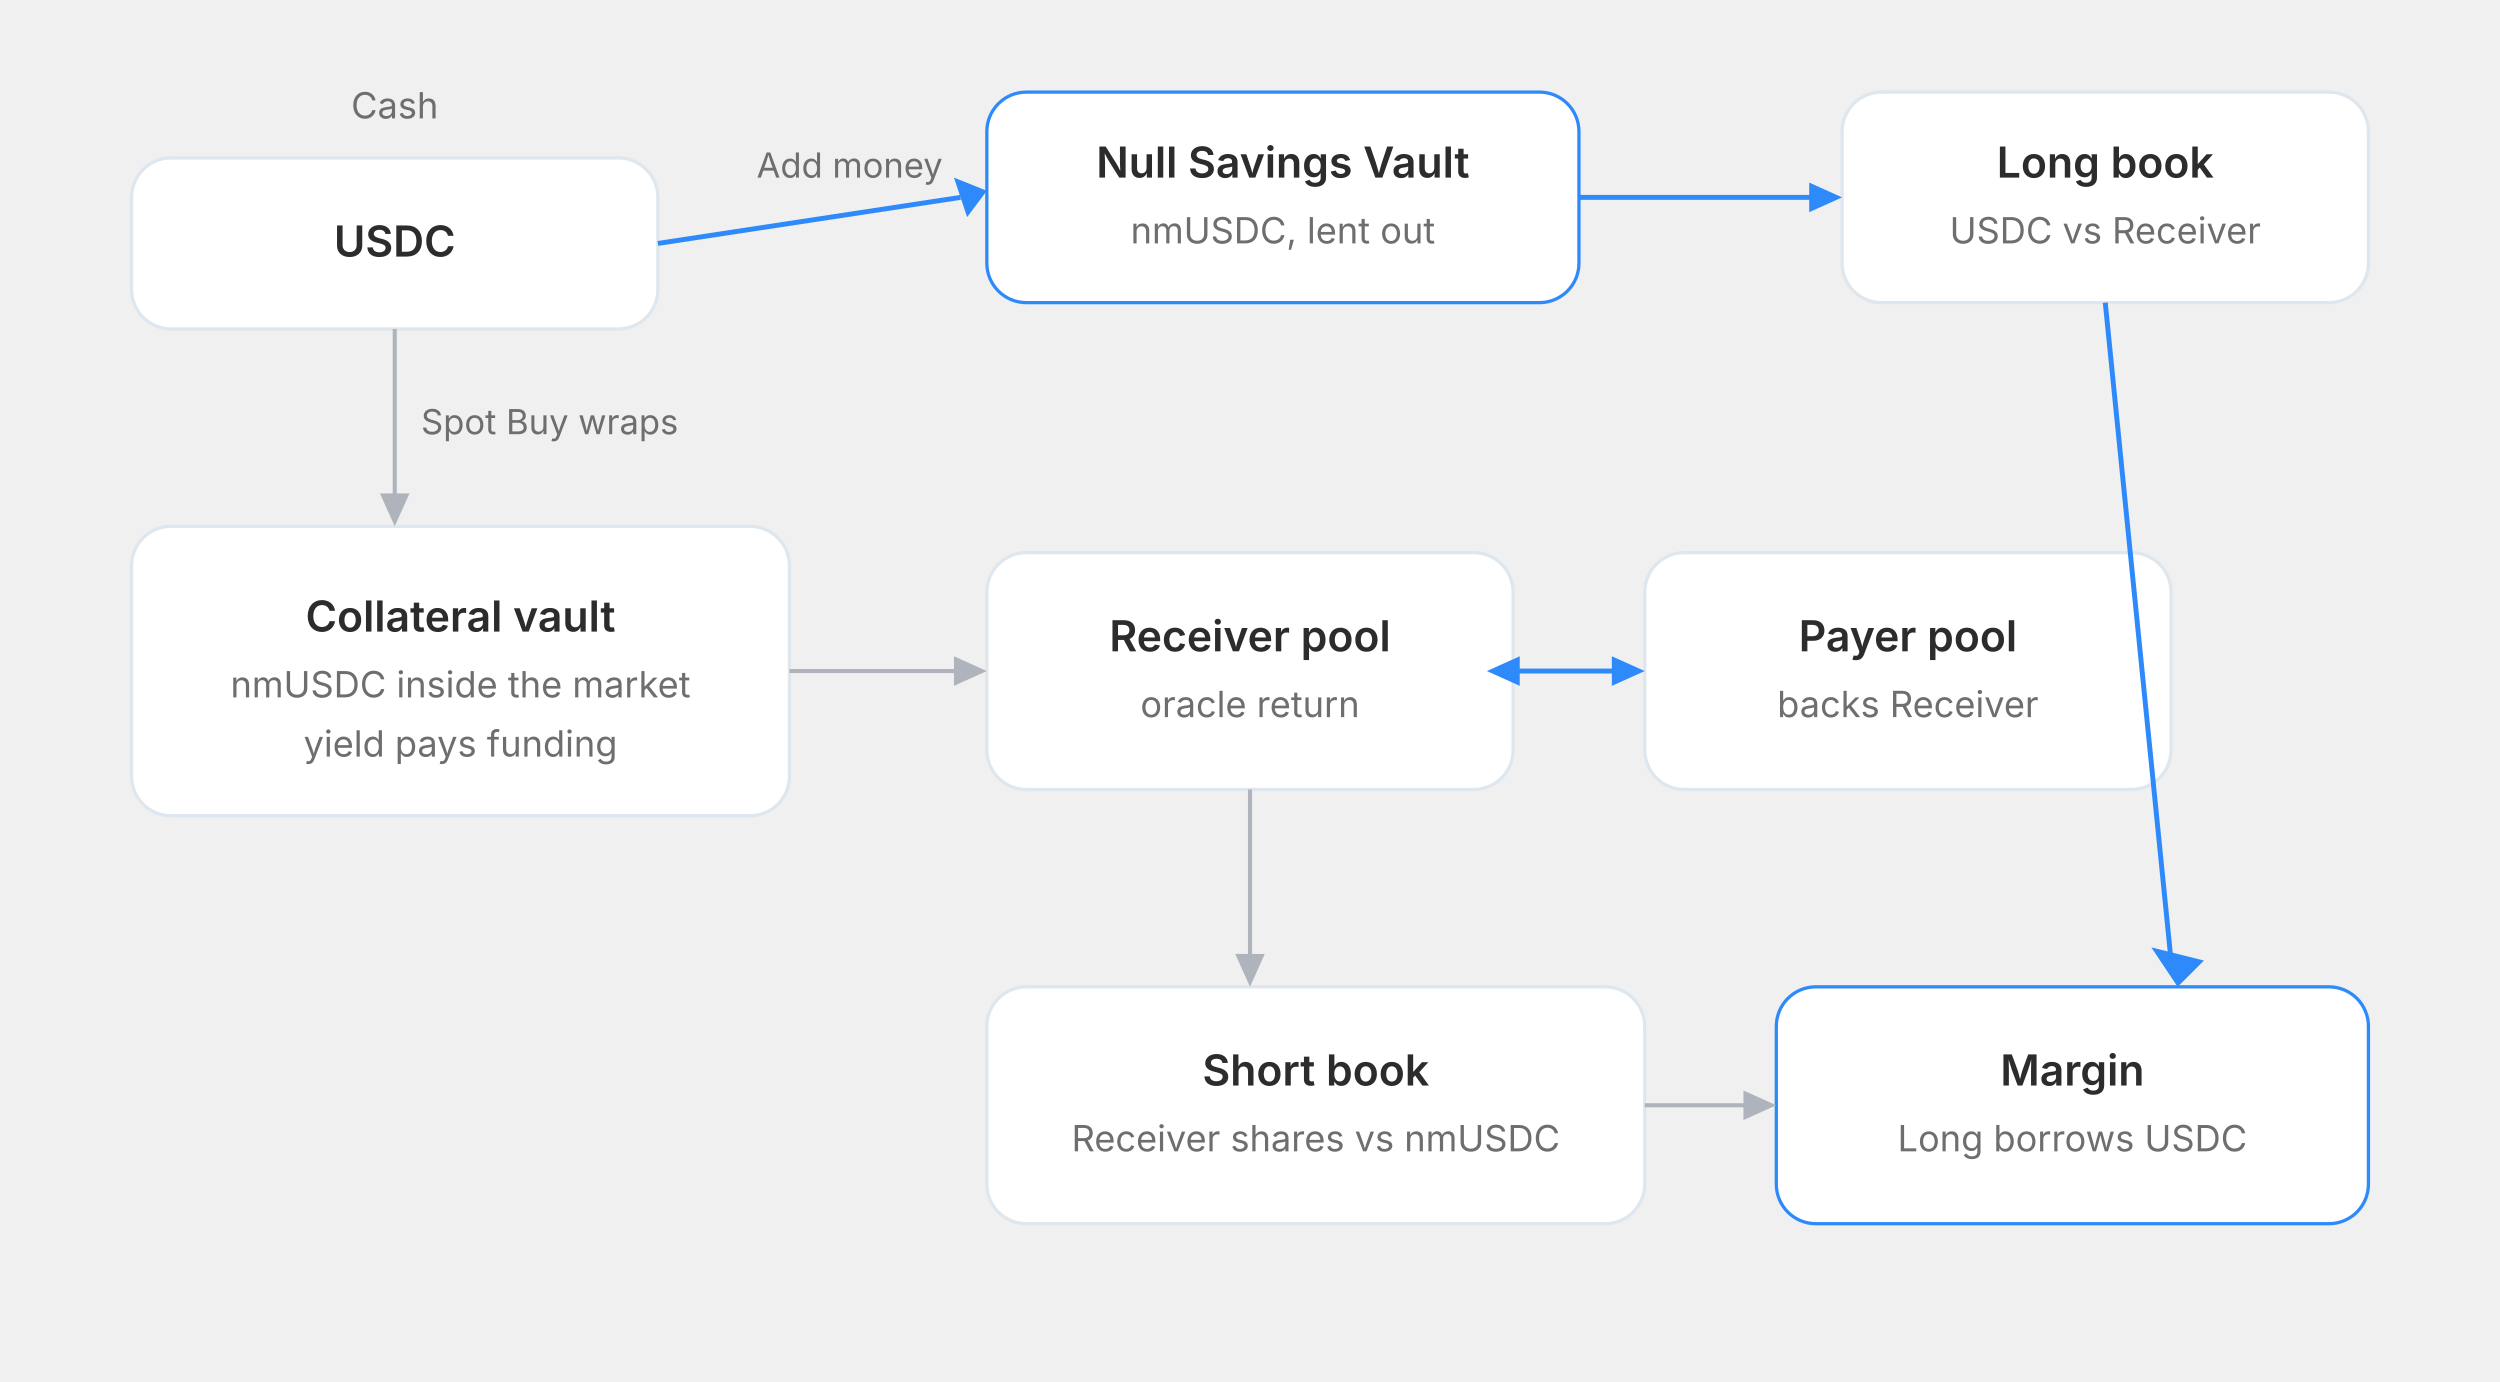
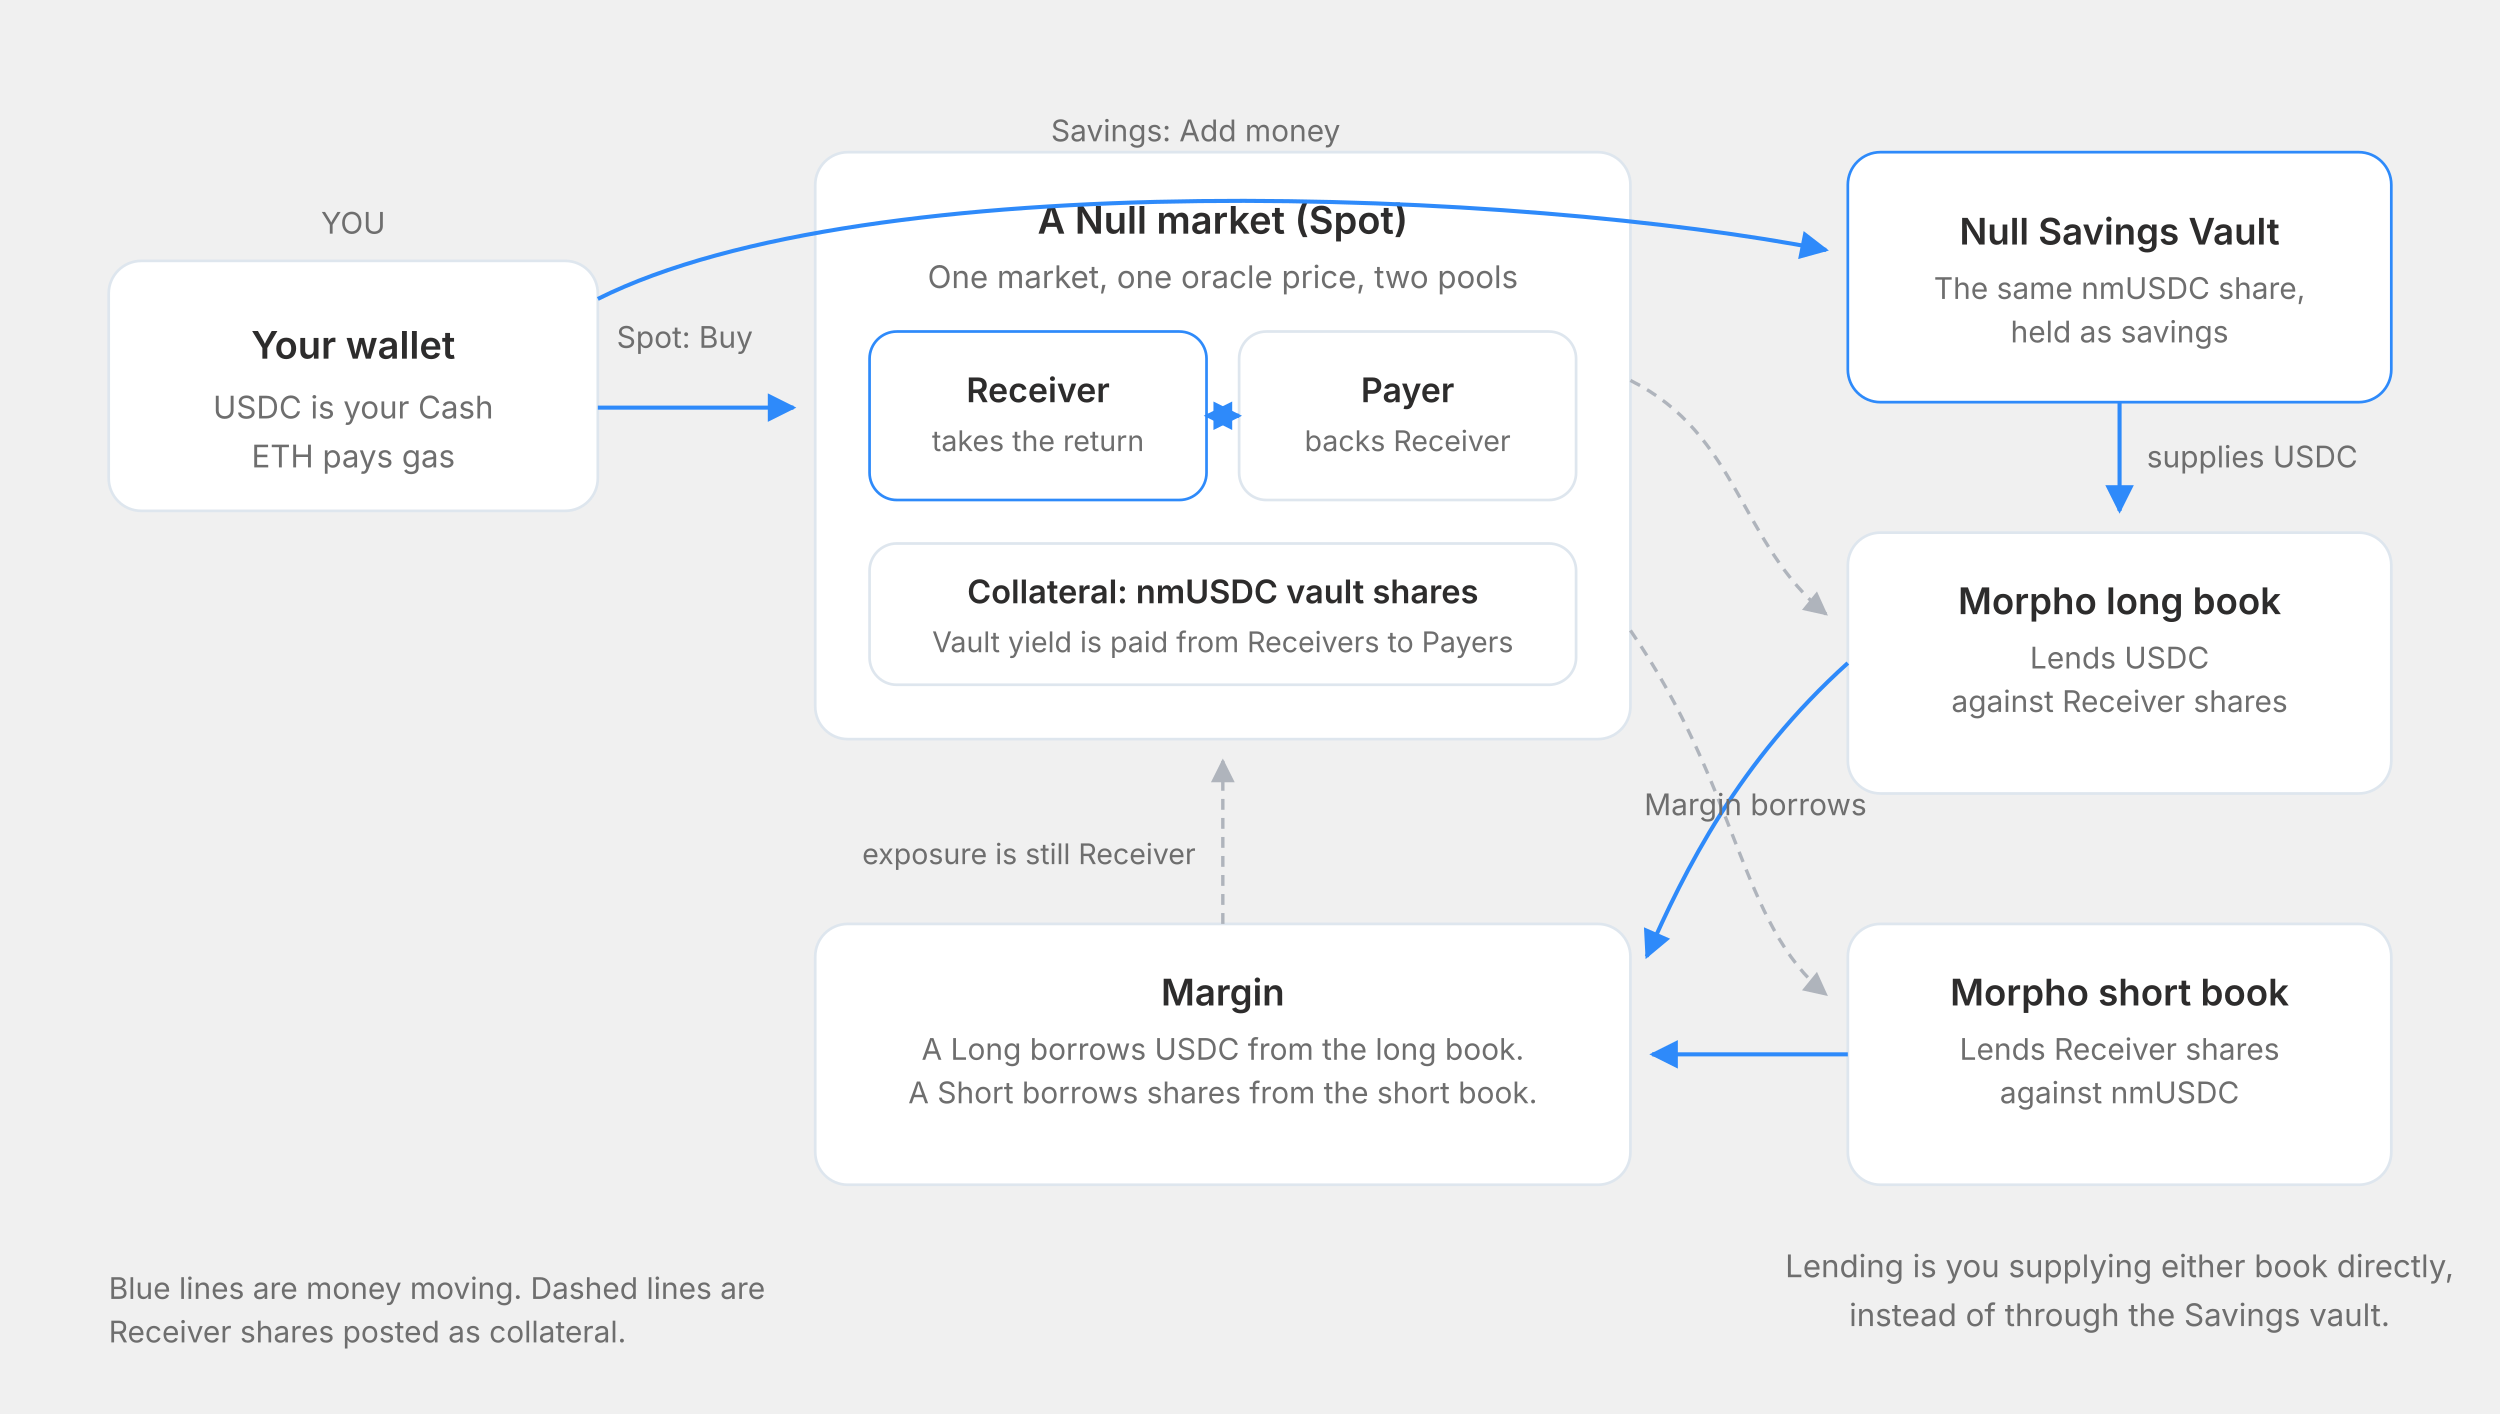
- <svg xmlns="http://www.w3.org/2000/svg" viewBox="0 0 760 420" role="img" aria-label="USDC flows into the Null Savings Vault and into Spot pools. The vault lends to Morpho long books. Margin borrows from those books.">
-   <text x="120" y="36" text-anchor="middle" fill="#6e6e6e" font-size="11" font-family="Inter, system-ui, -apple-system, sans-serif">Cash</text>
-   <rect x="40" y="48" width="160" height="52" rx="12" fill="#ffffff" stroke="#dee6ee" />
-   <text x="120" y="78" text-anchor="middle" fill="#2d2c2c" font-size="13" font-weight="600" font-family="Inter, system-ui, -apple-system, sans-serif">USDC</text>
-   <rect x="300" y="28" width="180" height="64" rx="12" fill="#ffffff" stroke="#2e8afa" />
-   <text x="390" y="54" text-anchor="middle" fill="#2d2c2c" font-size="13" font-weight="600" font-family="Inter, system-ui, -apple-system, sans-serif">Null Savings Vault</text>
-   <text x="390" y="74" text-anchor="middle" fill="#6e6e6e" font-size="11" font-family="Inter, system-ui, -apple-system, sans-serif">nmUSDC, lent out</text>
-   <rect x="560" y="28" width="160" height="64" rx="12" fill="#ffffff" stroke="#dee6ee" />
-   <text x="640" y="54" text-anchor="middle" fill="#2d2c2c" font-size="13" font-weight="600" font-family="Inter, system-ui, -apple-system, sans-serif">Long book</text>
-   <text x="640" y="74" text-anchor="middle" fill="#6e6e6e" font-size="11" font-family="Inter, system-ui, -apple-system, sans-serif">USDC vs Receiver</text>
-   <line x1="200" y1="74" x2="292" y2="60" stroke="#2e8afa" stroke-width="1.5" />
-   <polygon points="300,58 290,54 294,66" fill="#2e8afa" />
-   <text x="230" y="54" fill="#6e6e6e" font-size="10.5" font-family="Inter, system-ui, -apple-system, sans-serif">Add money</text>
-   <line x1="480" y1="60" x2="552" y2="60" stroke="#2e8afa" stroke-width="1.5" />
-   <polygon points="560,60 550,55.5 550,64.5" fill="#2e8afa" />
-   <rect x="40" y="160" width="200" height="88" rx="12" fill="#ffffff" stroke="#dee6ee" />
-   <text x="140" y="192" text-anchor="middle" fill="#2d2c2c" font-size="13" font-weight="600" font-family="Inter, system-ui, -apple-system, sans-serif">Collateral vault</text>
-   <text x="140" y="212" text-anchor="middle" fill="#6e6e6e" font-size="11" font-family="Inter, system-ui, -apple-system, sans-serif">nmUSDC inside the market</text>
-   <text x="140" y="230" text-anchor="middle" fill="#6e6e6e" font-size="11" font-family="Inter, system-ui, -apple-system, sans-serif">yield pays funding</text>
-   <line x1="120" y1="100" x2="120" y2="152" stroke="#afb4bc" stroke-width="1.25" />
-   <polygon points="120,160 115.5,150 124.5,150" fill="#afb4bc" />
-   <text x="128" y="132" fill="#6e6e6e" font-size="10.5" font-family="Inter, system-ui, -apple-system, sans-serif">Spot Buy wraps</text>
-   <rect x="300" y="168" width="160" height="72" rx="12" fill="#ffffff" stroke="#dee6ee" />
-   <text x="380" y="198" text-anchor="middle" fill="#2d2c2c" font-size="13" font-weight="600" font-family="Inter, system-ui, -apple-system, sans-serif">Receiver pool</text>
-   <text x="380" y="218" text-anchor="middle" fill="#6e6e6e" font-size="11" font-family="Inter, system-ui, -apple-system, sans-serif">oracle return</text>
-   <rect x="500" y="168" width="160" height="72" rx="12" fill="#ffffff" stroke="#dee6ee" />
-   <text x="580" y="198" text-anchor="middle" fill="#2d2c2c" font-size="13" font-weight="600" font-family="Inter, system-ui, -apple-system, sans-serif">Payer pool</text>
-   <text x="580" y="218" text-anchor="middle" fill="#6e6e6e" font-size="11" font-family="Inter, system-ui, -apple-system, sans-serif">backs Receiver</text>
-   <line x1="240" y1="204" x2="292" y2="204" stroke="#afb4bc" stroke-width="1.25" />
-   <polygon points="300,204 290,199.5 290,208.5" fill="#afb4bc" />
-   <line x1="460" y1="204" x2="492" y2="204" stroke="#2e8afa" stroke-width="1.5" />
-   <polygon points="452,204 462,199.5 462,208.5" fill="#2e8afa" />
-   <polygon points="500,204 490,199.5 490,208.5" fill="#2e8afa" />
-   <rect x="300" y="300" width="200" height="72" rx="12" fill="#ffffff" stroke="#dee6ee" />
-   <text x="400" y="330" text-anchor="middle" fill="#2d2c2c" font-size="13" font-weight="600" font-family="Inter, system-ui, -apple-system, sans-serif">Short book</text>
-   <text x="400" y="350" text-anchor="middle" fill="#6e6e6e" font-size="11" font-family="Inter, system-ui, -apple-system, sans-serif">Receiver shares vs nmUSDC</text>
-   <line x1="380" y1="240" x2="380" y2="292" stroke="#afb4bc" stroke-width="1.25" />
-   <polygon points="380,300 375.5,290 384.5,290" fill="#afb4bc" />
-   <rect x="540" y="300" width="180" height="72" rx="12" fill="#ffffff" stroke="#2e8afa" />
-   <text x="630" y="330" text-anchor="middle" fill="#2d2c2c" font-size="13" font-weight="600" font-family="Inter, system-ui, -apple-system, sans-serif">Margin</text>
-   <text x="630" y="350" text-anchor="middle" fill="#6e6e6e" font-size="11" font-family="Inter, system-ui, -apple-system, sans-serif">Long borrows USDC</text>
-   <line x1="640" y1="92" x2="660" y2="292" stroke="#2e8afa" stroke-width="1.5" />
-   <polygon points="662,300 654,288 670,292" fill="#2e8afa" />
-   <line x1="500" y1="336" x2="532" y2="336" stroke="#afb4bc" stroke-width="1.25" />
-   <polygon points="540,336 530,331.5 530,340.5" fill="#afb4bc" />
+ <svg xmlns="http://www.w3.org/2000/svg" viewBox="0 0 920 520" role="img" aria-label="How Null fits together: your USDC either earns in the Savings vault or buys into a market's two pools, and Morpho books around those pools power Lending and Margin.">
+   <defs>
+     <marker id="arrow" viewBox="0 0 10 10" refX="9" refY="5" markerWidth="7" markerHeight="7" orient="auto-start-reverse">
+       <path d="M0,0 L10,5 L0,10 z" fill="#2e8afa" />
+     </marker>
+     <marker id="arrowGray" viewBox="0 0 10 10" refX="9" refY="5" markerWidth="7" markerHeight="7" orient="auto-start-reverse">
+       <path d="M0,0 L10,5 L0,10 z" fill="#afb4bc" />
+     </marker>
+   </defs>
+   <text x="130" y="86" text-anchor="middle" fill="#6e6e6e" font-size="11" font-family="Inter, system-ui, -apple-system, sans-serif">YOU</text>
+   <rect x="40" y="96" width="180" height="92" rx="12" fill="#ffffff" stroke="#dee6ee" />
+   <text x="130" y="132" text-anchor="middle" fill="#2d2c2c" font-size="14" font-weight="600" font-family="Inter, system-ui, -apple-system, sans-serif">Your wallet</text>
+   <text x="130" y="154" text-anchor="middle" fill="#6e6e6e" font-size="11.5" font-family="Inter, system-ui, -apple-system, sans-serif">USDC is your Cash</text>
+   <text x="130" y="172" text-anchor="middle" fill="#6e6e6e" font-size="11.5" font-family="Inter, system-ui, -apple-system, sans-serif">ETH pays gas</text>
+   <rect x="300" y="56" width="300" height="216" rx="12" fill="#ffffff" stroke="#dee6ee" />
+   <text x="450" y="86" text-anchor="middle" fill="#2d2c2c" font-size="14" font-weight="600" font-family="Inter, system-ui, -apple-system, sans-serif">A Null market (Spot)</text>
+   <text x="450" y="106" text-anchor="middle" fill="#6e6e6e" font-size="11.5" font-family="Inter, system-ui, -apple-system, sans-serif">One market, one oracle price, two pools</text>
+   <rect x="320" y="122" width="124" height="62" rx="10" fill="#ffffff" stroke="#2e8afa" />
+   <text x="382" y="148" text-anchor="middle" fill="#2d2c2c" font-size="12.5" font-weight="600" font-family="Inter, system-ui, -apple-system, sans-serif">Receiver</text>
+   <text x="382" y="166" text-anchor="middle" fill="#6e6e6e" font-size="10.5" font-family="Inter, system-ui, -apple-system, sans-serif">takes the return</text>
+   <rect x="456" y="122" width="124" height="62" rx="10" fill="#ffffff" stroke="#dee6ee" />
+   <text x="518" y="148" text-anchor="middle" fill="#2d2c2c" font-size="12.5" font-weight="600" font-family="Inter, system-ui, -apple-system, sans-serif">Payer</text>
+   <text x="518" y="166" text-anchor="middle" fill="#6e6e6e" font-size="10.5" font-family="Inter, system-ui, -apple-system, sans-serif">backs Receiver</text>
+   <line x1="444" y1="153" x2="456" y2="153" stroke="#2e8afa" stroke-width="1.5" marker-start="url(#arrow)" marker-end="url(#arrow)" />
+   <rect x="320" y="200" width="260" height="52" rx="10" fill="#ffffff" stroke="#dee6ee" />
+   <text x="450" y="222" text-anchor="middle" fill="#2d2c2c" font-size="12" font-weight="600" font-family="Inter, system-ui, -apple-system, sans-serif">Collateral: nmUSDC vault shares</text>
+   <text x="450" y="240" text-anchor="middle" fill="#6e6e6e" font-size="10.5" font-family="Inter, system-ui, -apple-system, sans-serif">Vault yield is paid from Receivers to Payers</text>
+   <rect x="680" y="56" width="200" height="92" rx="12" fill="#ffffff" stroke="#2e8afa" />
+   <text x="780" y="90" text-anchor="middle" fill="#2d2c2c" font-size="13.5" font-weight="600" font-family="Inter, system-ui, -apple-system, sans-serif">Null Savings Vault</text>
+   <text x="780" y="110" text-anchor="middle" fill="#6e6e6e" font-size="11" font-family="Inter, system-ui, -apple-system, sans-serif">The same nmUSDC share,</text>
+   <text x="780" y="126" text-anchor="middle" fill="#6e6e6e" font-size="11" font-family="Inter, system-ui, -apple-system, sans-serif">held as savings</text>
+   <rect x="680" y="196" width="200" height="96" rx="12" fill="#ffffff" stroke="#dee6ee" />
+   <text x="780" y="226" text-anchor="middle" fill="#2d2c2c" font-size="13.5" font-weight="600" font-family="Inter, system-ui, -apple-system, sans-serif">Morpho long book</text>
+   <text x="780" y="246" text-anchor="middle" fill="#6e6e6e" font-size="11" font-family="Inter, system-ui, -apple-system, sans-serif">Lends USDC</text>
+   <text x="780" y="262" text-anchor="middle" fill="#6e6e6e" font-size="11" font-family="Inter, system-ui, -apple-system, sans-serif">against Receiver shares</text>
+   <rect x="680" y="340" width="200" height="96" rx="12" fill="#ffffff" stroke="#dee6ee" />
+   <text x="780" y="370" text-anchor="middle" fill="#2d2c2c" font-size="13.5" font-weight="600" font-family="Inter, system-ui, -apple-system, sans-serif">Morpho short book</text>
+   <text x="780" y="390" text-anchor="middle" fill="#6e6e6e" font-size="11" font-family="Inter, system-ui, -apple-system, sans-serif">Lends Receiver shares</text>
+   <text x="780" y="406" text-anchor="middle" fill="#6e6e6e" font-size="11" font-family="Inter, system-ui, -apple-system, sans-serif">against nmUSDC</text>
+   <rect x="300" y="340" width="300" height="96" rx="12" fill="#ffffff" stroke="#dee6ee" />
+   <text x="450" y="370" text-anchor="middle" fill="#2d2c2c" font-size="13.5" font-weight="600" font-family="Inter, system-ui, -apple-system, sans-serif">Margin</text>
+   <text x="450" y="390" text-anchor="middle" fill="#6e6e6e" font-size="11" font-family="Inter, system-ui, -apple-system, sans-serif">A Long borrows USDC from the long book.</text>
+   <text x="450" y="406" text-anchor="middle" fill="#6e6e6e" font-size="11" font-family="Inter, system-ui, -apple-system, sans-serif">A Short borrows shares from the short book.</text>
+   <path d="M220,110 C320,60 560,70 672,92" fill="none" stroke="#2e8afa" stroke-width="1.5" marker-end="url(#arrow)" />
+   <text x="440" y="52" text-anchor="middle" fill="#6e6e6e" font-size="11" font-family="Inter, system-ui, -apple-system, sans-serif">Savings: Add money</text>
+   <path d="M220,150 C250,150 262,150 292,150" fill="none" stroke="#2e8afa" stroke-width="1.5" marker-end="url(#arrow)" />
+   <text x="252" y="128" text-anchor="middle" fill="#6e6e6e" font-size="11" font-family="Inter, system-ui, -apple-system, sans-serif">Spot: Buy</text>
+   <path d="M780,148 L780,188" fill="none" stroke="#2e8afa" stroke-width="1.5" marker-end="url(#arrow)" />
+   <text x="790" y="172" fill="#6e6e6e" font-size="11" font-family="Inter, system-ui, -apple-system, sans-serif">supplies USDC</text>
+   <path d="M600,140 C640,160 640,200 672,226" fill="none" stroke="#afb4bc" stroke-width="1.25" stroke-dasharray="4 3" marker-end="url(#arrowGray)" />
+   <path d="M600,232 C640,290 640,340 672,366" fill="none" stroke="#afb4bc" stroke-width="1.25" stroke-dasharray="4 3" marker-end="url(#arrowGray)" />
+   <path d="M680,244 C640,280 620,320 606,352" fill="none" stroke="#2e8afa" stroke-width="1.5" marker-end="url(#arrow)" />
+   <path d="M680,388 L608,388" fill="none" stroke="#2e8afa" stroke-width="1.5" marker-end="url(#arrow)" />
+   <text x="646" y="300" text-anchor="middle" fill="#6e6e6e" font-size="11" font-family="Inter, system-ui, -apple-system, sans-serif">Margin borrows</text>
+   <path d="M450,340 L450,280" fill="none" stroke="#afb4bc" stroke-width="1.25" stroke-dasharray="4 3" marker-end="url(#arrowGray)" />
+   <text x="440" y="318" text-anchor="end" fill="#6e6e6e" font-size="10.5" font-family="Inter, system-ui, -apple-system, sans-serif">exposure is still Receiver</text>
+   <text x="40" y="478" fill="#6e6e6e" font-size="11" font-family="Inter, system-ui, -apple-system, sans-serif">Blue lines are money moving. Dashed lines are</text>
+   <text x="40" y="494" fill="#6e6e6e" font-size="11" font-family="Inter, system-ui, -apple-system, sans-serif">Receiver shares posted as collateral.</text>
+   <text x="780" y="470" text-anchor="middle" fill="#6e6e6e" font-size="11.5" font-family="Inter, system-ui, -apple-system, sans-serif">Lending is you supplying either book directly,</text>
+   <text x="780" y="488" text-anchor="middle" fill="#6e6e6e" font-size="11.5" font-family="Inter, system-ui, -apple-system, sans-serif">instead of through the Savings vault.</text>
</svg>
